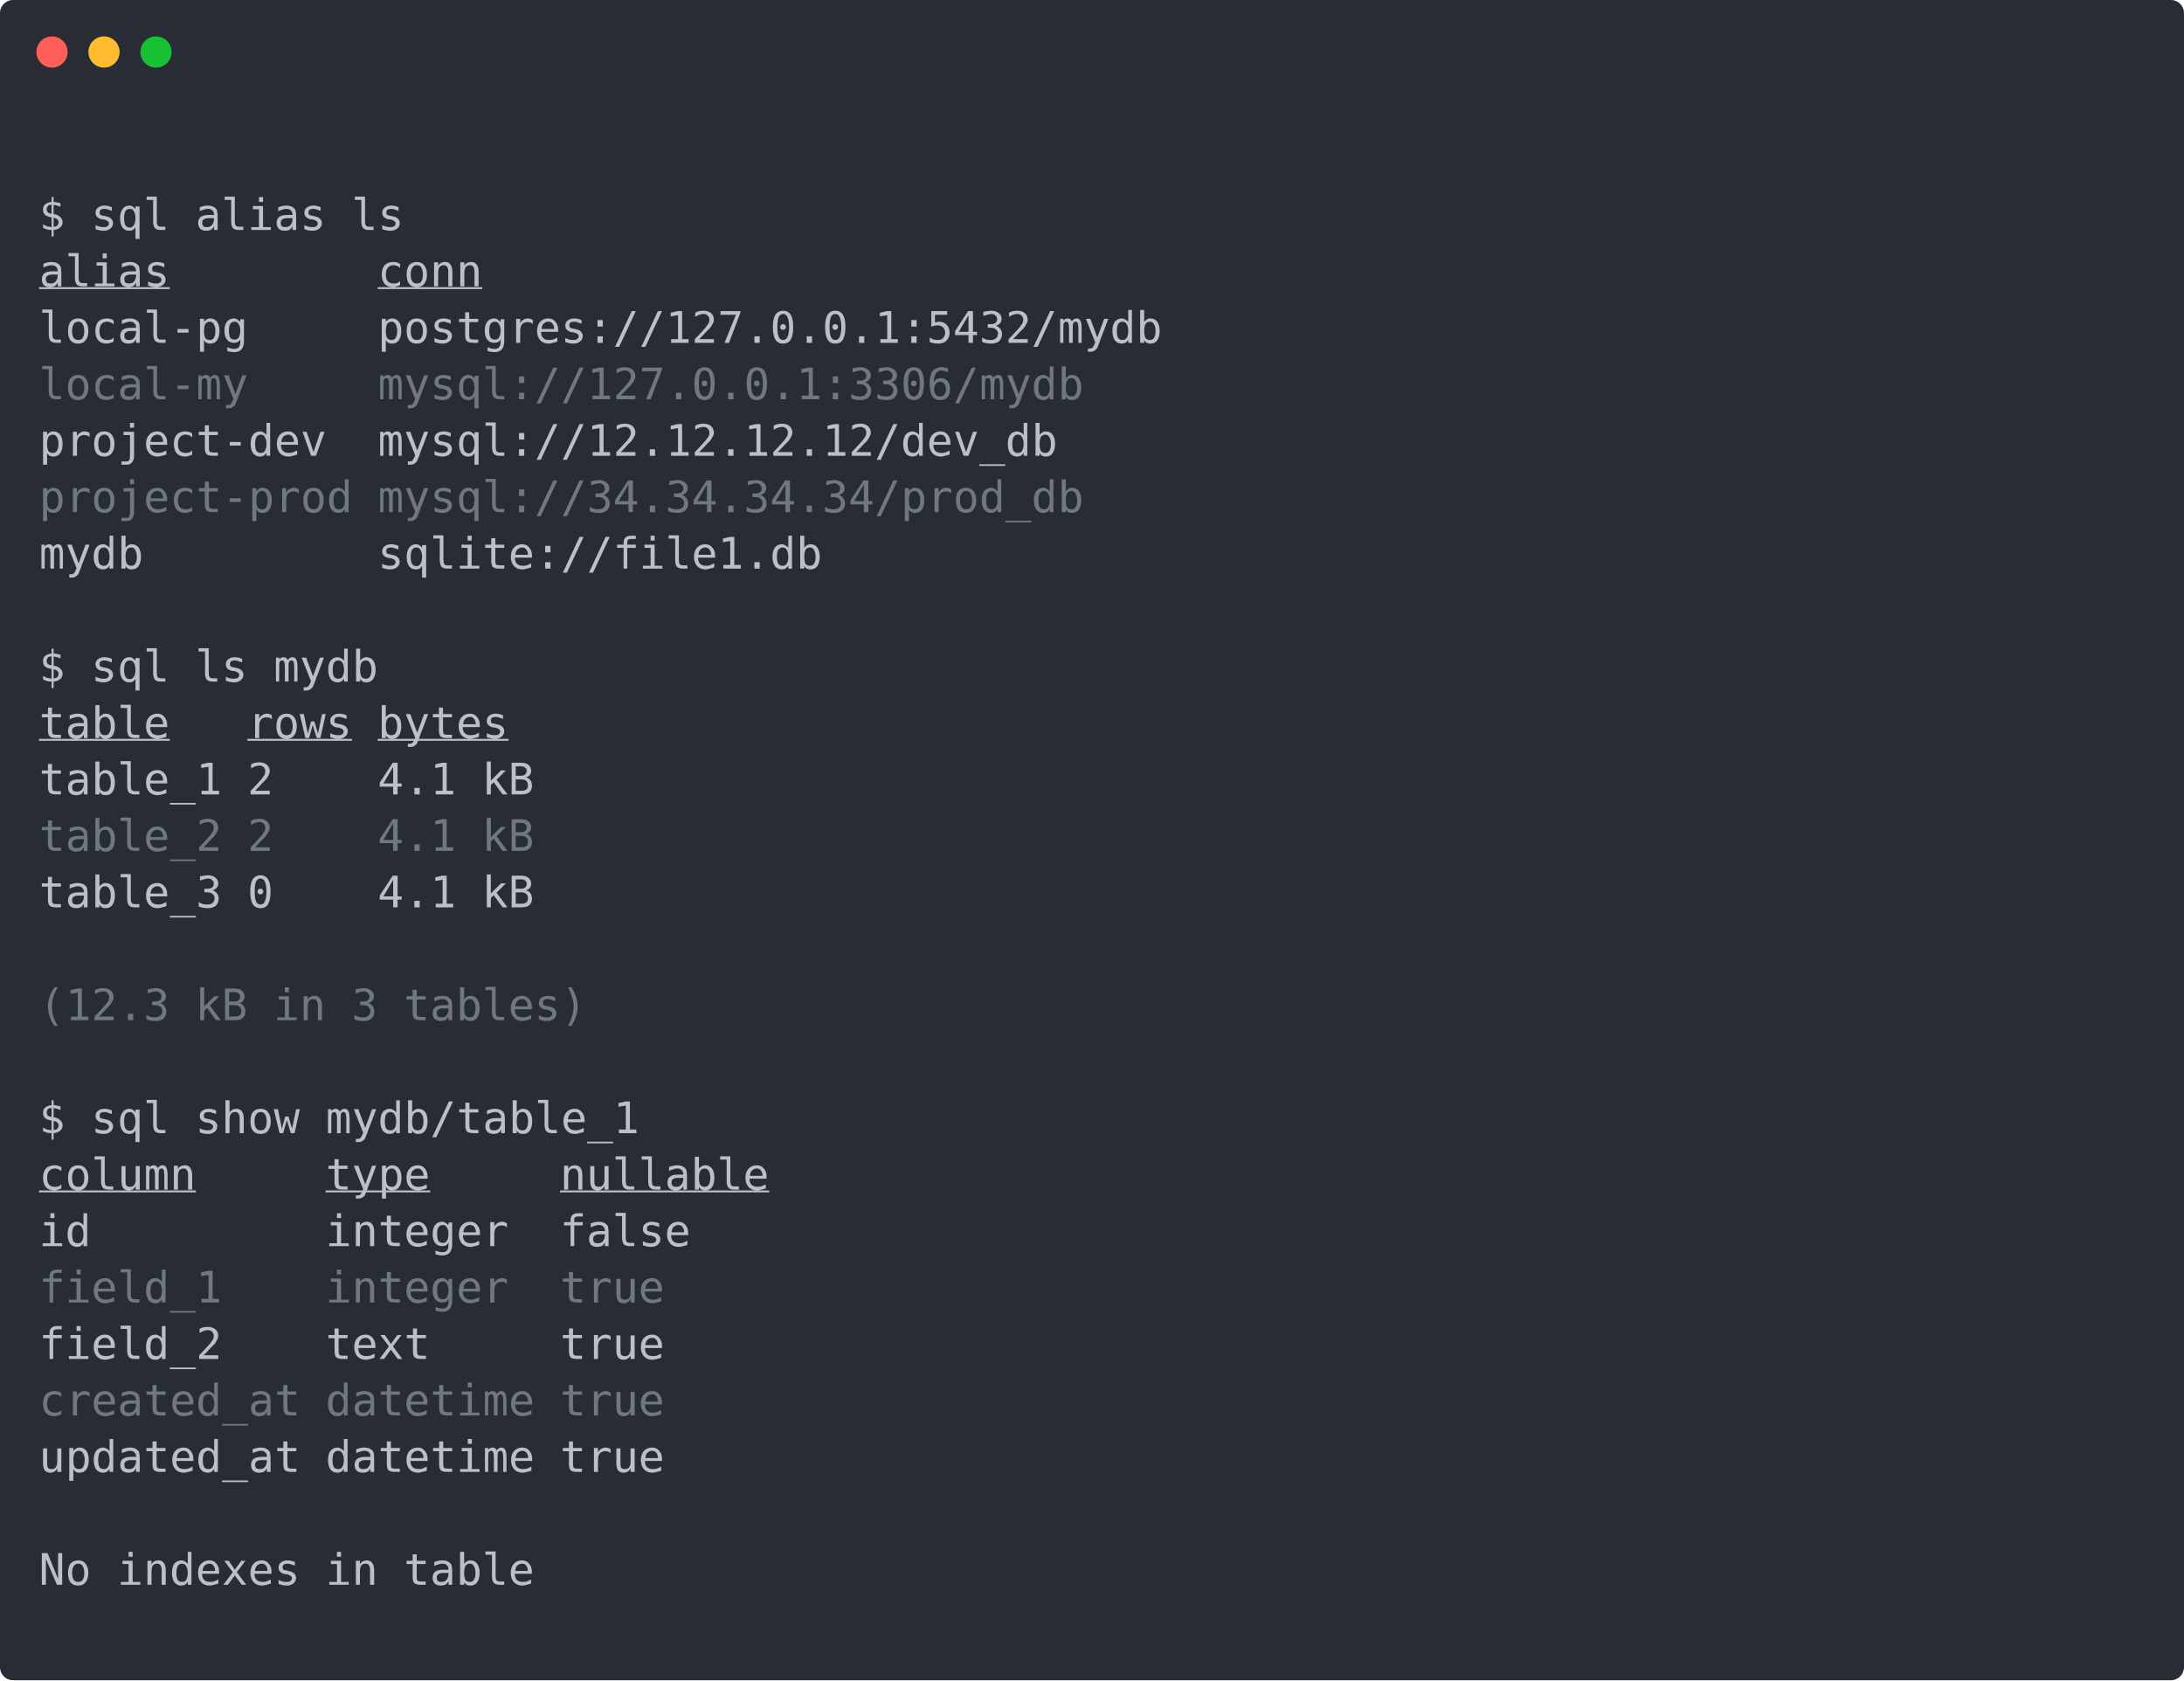
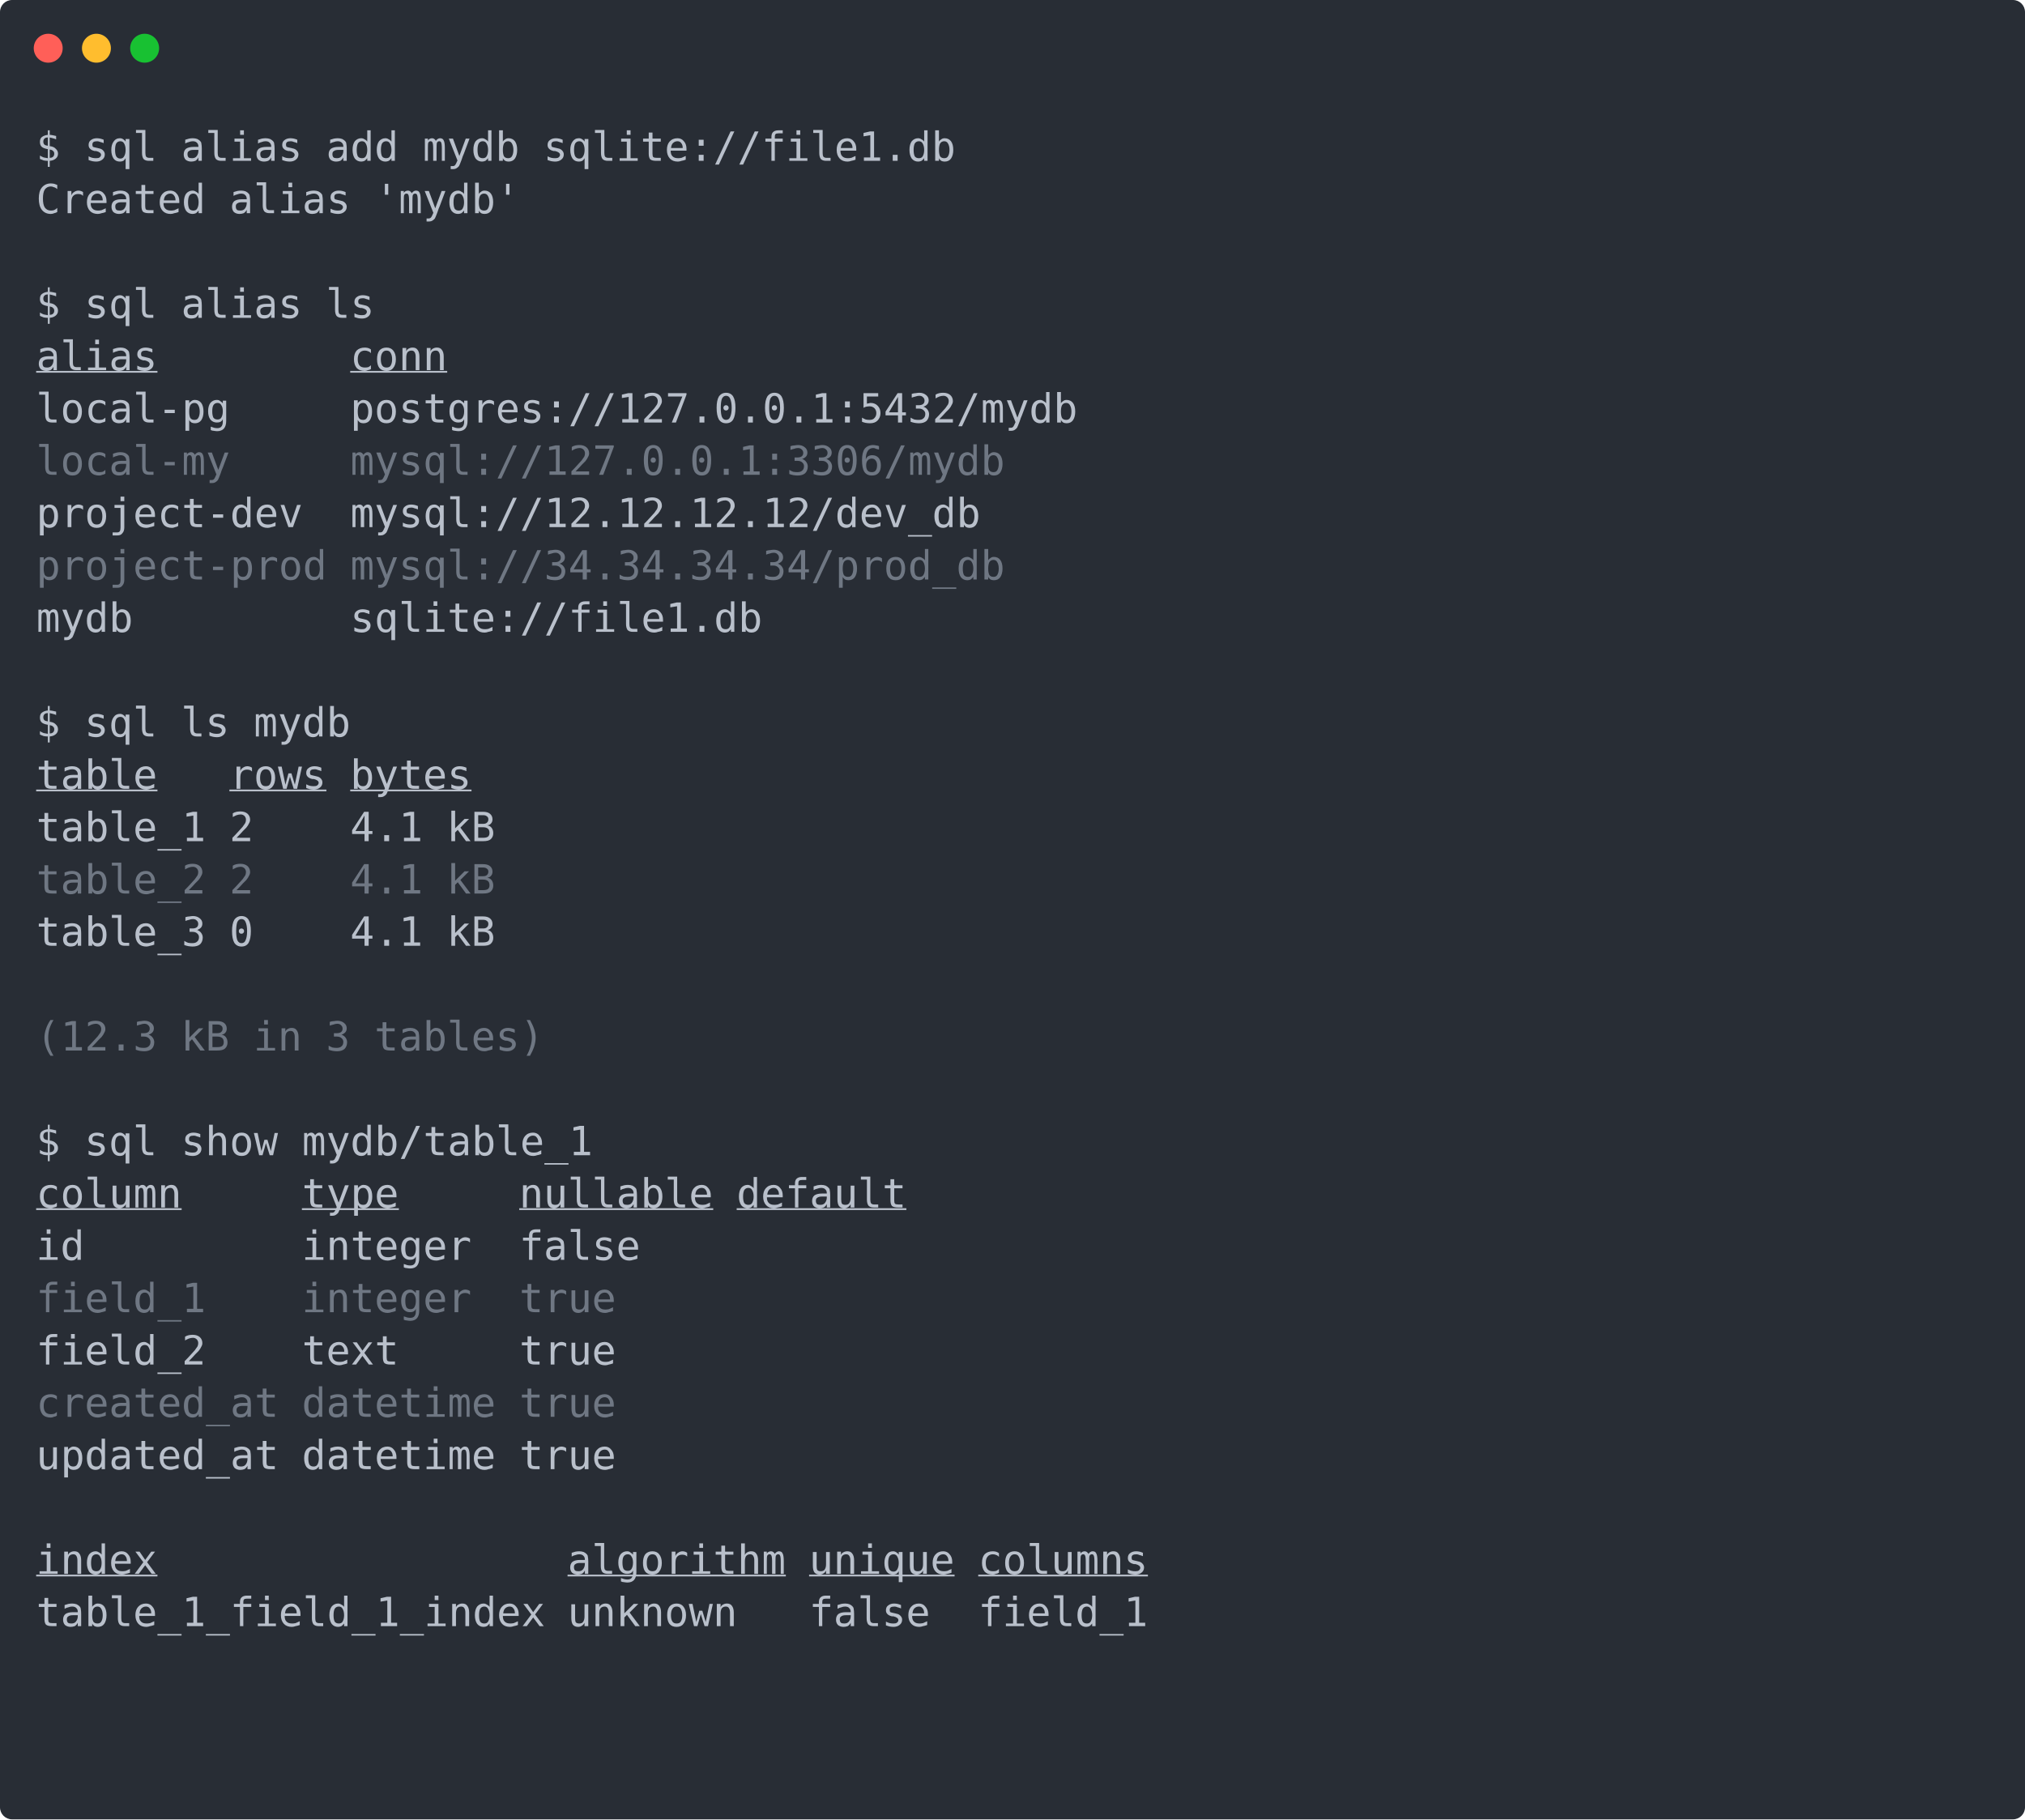
- <svg xmlns="http://www.w3.org/2000/svg" xmlns:xlink="http://www.w3.org/1999/xlink" width="840" height="646.17">
-   <rect width="840" height="646.17" rx="5" ry="5" class="a" />
+ <svg xmlns="http://www.w3.org/2000/svg" xmlns:xlink="http://www.w3.org/1999/xlink" width="840" height="754.72">
+   <rect width="840" height="754.72" rx="5" ry="5" class="a" />
  <svg y="0%" x="0%">
    <circle cx="20" cy="20" r="6" fill="#ff5f58" />
    <circle cx="40" cy="20" r="6" fill="#ffbd2e" />
    <circle cx="60" cy="20" r="6" fill="#18c132" />
  </svg>
-   <svg height="586.17" viewBox="0 0 80 58.617" width="800" x="15" y="50">
+   <svg height="694.72" viewBox="0 0 80 69.472" width="800" x="15" y="50">
    <style>.a{fill:#282d35}.g{fill:#b9c0cb}.g,.h,.i{white-space:pre}.h{fill:#b9c0cb;text-decoration:underline}.i{fill:#6f7783}</style>
    <g font-family="Monaco,Consolas,Menlo,'Bitstream Vera Sans Mono','Powerline Symbols',monospace" font-size="1.67">
      <defs>
        <symbol id="a">
-           <path fill="transparent" d="M0 0h80v28H0z" />
+           <path fill="transparent" d="M0 0h80v33H0z" />
        </symbol>
      </defs>
-       <path class="a" d="M0 0h80v58.617H0z" />
+       <path class="a" d="M0 0h80v69.472H0z" />
      <svg width="80">
        <svg>
          <use xlink:href="#a" />
-           <text y="3.841" class="g">$</text>
-           <text x="2.004" y="3.841" class="g">sql</text>
-           <text x="6.012" y="3.841" class="g">alias</text>
-           <text x="12.024" y="3.841" class="g">ls</text>
-           <text y="6.012" class="h">alias</text>
-           <text x="13.026" y="6.012" class="h">conn</text>
-           <text y="8.183" class="g">local-pg</text>
-           <text x="13.026" y="8.183" class="g">postgres://127.0.0.1:5432/mydb</text>
-           <text y="10.354" class="i">local-my</text>
-           <text x="13.026" y="10.354" class="i">mysql://127.0.0.1:3306/mydb</text>
-           <text y="12.525" class="g">project-dev</text>
-           <text x="13.026" y="12.525" class="g">mysql://12.12.12.12/dev_db</text>
-           <text y="14.696" class="i">project-prod</text>
-           <text x="13.026" y="14.696" class="i">mysql://34.34.34.34/prod_db</text>
-           <text y="16.867" class="g">mydb</text>
-           <text x="13.026" y="16.867" class="g">sqlite://file1.db</text>
-           <text y="21.209" class="g">$</text>
-           <text x="2.004" y="21.209" class="g">sql</text>
-           <text x="6.012" y="21.209" class="g">ls</text>
-           <text x="9.018" y="21.209" class="g">mydb</text>
-           <text y="23.38" class="h">table</text>
-           <text x="8.016" y="23.38" class="h">rows</text>
-           <text x="13.026" y="23.38" class="h">bytes</text>
-           <text y="25.551" class="g">table_1</text>
-           <text x="8.016" y="25.551" class="g">2</text>
-           <text x="13.026" y="25.551" class="g">4.1</text>
-           <text x="17.034" y="25.551" class="g">kB</text>
-           <text y="27.722" class="i">table_2</text>
-           <text x="8.016" y="27.722" class="i">2</text>
-           <text x="13.026" y="27.722" class="i">4.1</text>
-           <text x="17.034" y="27.722" class="i">kB</text>
-           <text y="29.893" class="g">table_3</text>
-           <text x="8.016" y="29.893" class="g">0</text>
+           <text y="1.67" class="g">$</text>
+           <text x="2.004" y="1.67" class="g">sql</text>
+           <text x="6.012" y="1.67" class="g">alias</text>
+           <text x="12.024" y="1.67" class="g">add</text>
+           <text x="16.032" y="1.67" class="g">mydb</text>
+           <text x="21.042" y="1.67" class="g">sqlite://file1.db</text>
+           <text y="3.841" class="g">Created</text>
+           <text x="8.016" y="3.841" class="g">alias</text>
+           <text x="14.028" y="3.841" class="g">'mydb'</text>
+           <text y="8.183" class="g">$</text>
+           <text x="2.004" y="8.183" class="g">sql</text>
+           <text x="6.012" y="8.183" class="g">alias</text>
+           <text x="12.024" y="8.183" class="g">ls</text>
+           <text y="10.354" class="h">alias</text>
+           <text x="13.026" y="10.354" class="h">conn</text>
+           <text y="12.525" class="g">local-pg</text>
+           <text x="13.026" y="12.525" class="g">postgres://127.0.0.1:5432/mydb</text>
+           <text y="14.696" class="i">local-my</text>
+           <text x="13.026" y="14.696" class="i">mysql://127.0.0.1:3306/mydb</text>
+           <text y="16.867" class="g">project-dev</text>
+           <text x="13.026" y="16.867" class="g">mysql://12.12.12.12/dev_db</text>
+           <text y="19.038" class="i">project-prod</text>
+           <text x="13.026" y="19.038" class="i">mysql://34.34.34.34/prod_db</text>
+           <text y="21.209" class="g">mydb</text>
+           <text x="13.026" y="21.209" class="g">sqlite://file1.db</text>
+           <text y="25.551" class="g">$</text>
+           <text x="2.004" y="25.551" class="g">sql</text>
+           <text x="6.012" y="25.551" class="g">ls</text>
+           <text x="9.018" y="25.551" class="g">mydb</text>
+           <text y="27.722" class="h">table</text>
+           <text x="8.016" y="27.722" class="h">rows</text>
+           <text x="13.026" y="27.722" class="h">bytes</text>
+           <text y="29.893" class="g">table_1</text>
+           <text x="8.016" y="29.893" class="g">2</text>
          <text x="13.026" y="29.893" class="g">4.1</text>
          <text x="17.034" y="29.893" class="g">kB</text>
-           <text y="34.235" class="i">(12.3</text>
-           <text x="6.012" y="34.235" class="i">kB</text>
-           <text x="9.018" y="34.235" class="i">in</text>
-           <text x="12.024" y="34.235" class="i">3</text>
-           <text x="14.028" y="34.235" class="i">tables)</text>
-           <text y="38.577" class="g">$</text>
-           <text x="2.004" y="38.577" class="g">sql</text>
-           <text x="6.012" y="38.577" class="g">show</text>
-           <text x="11.022" y="38.577" class="g">mydb/table_1</text>
-           <text y="40.748" class="h">column</text>
-           <text x="11.022" y="40.748" class="h">type</text>
-           <text x="20.04" y="40.748" class="h">nullable</text>
-           <text y="42.919" class="g">id</text>
-           <text x="11.022" y="42.919" class="g">integer</text>
-           <text x="20.04" y="42.919" class="g">false</text>
-           <text y="45.09" class="i">field_1</text>
-           <text x="11.022" y="45.09" class="i">integer</text>
-           <text x="20.04" y="45.09" class="i">true</text>
-           <text y="47.261" class="g">field_2</text>
-           <text x="11.022" y="47.261" class="g">text</text>
-           <text x="20.04" y="47.261" class="g">true</text>
-           <text y="49.432" class="i">created_at</text>
-           <text x="11.022" y="49.432" class="i">datetime</text>
+           <text y="32.064" class="i">table_2</text>
+           <text x="8.016" y="32.064" class="i">2</text>
+           <text x="13.026" y="32.064" class="i">4.1</text>
+           <text x="17.034" y="32.064" class="i">kB</text>
+           <text y="34.235" class="g">table_3</text>
+           <text x="8.016" y="34.235" class="g">0</text>
+           <text x="13.026" y="34.235" class="g">4.1</text>
+           <text x="17.034" y="34.235" class="g">kB</text>
+           <text y="38.577" class="i">(12.3</text>
+           <text x="6.012" y="38.577" class="i">kB</text>
+           <text x="9.018" y="38.577" class="i">in</text>
+           <text x="12.024" y="38.577" class="i">3</text>
+           <text x="14.028" y="38.577" class="i">tables)</text>
+           <text y="42.919" class="g">$</text>
+           <text x="2.004" y="42.919" class="g">sql</text>
+           <text x="6.012" y="42.919" class="g">show</text>
+           <text x="11.022" y="42.919" class="g">mydb/table_1</text>
+           <text y="45.09" class="h">column</text>
+           <text x="11.022" y="45.09" class="h">type</text>
+           <text x="20.04" y="45.09" class="h">nullable</text>
+           <text x="29.058" y="45.09" class="h">default</text>
+           <text y="47.261" class="g">id</text>
+           <text x="11.022" y="47.261" class="g">integer</text>
+           <text x="20.04" y="47.261" class="g">false</text>
+           <text y="49.432" class="i">field_1</text>
+           <text x="11.022" y="49.432" class="i">integer</text>
          <text x="20.04" y="49.432" class="i">true</text>
-           <text y="51.603" class="g">updated_at</text>
-           <text x="11.022" y="51.603" class="g">datetime</text>
+           <text y="51.603" class="g">field_2</text>
+           <text x="11.022" y="51.603" class="g">text</text>
          <text x="20.04" y="51.603" class="g">true</text>
-           <text y="55.945" class="g">No</text>
-           <text x="3.006" y="55.945" class="g">indexes</text>
-           <text x="11.022" y="55.945" class="g">in</text>
-           <text x="14.028" y="55.945" class="g">table</text>
+           <text y="53.774" class="i">created_at</text>
+           <text x="11.022" y="53.774" class="i">datetime</text>
+           <text x="20.04" y="53.774" class="i">true</text>
+           <text y="55.945" class="g">updated_at</text>
+           <text x="11.022" y="55.945" class="g">datetime</text>
+           <text x="20.04" y="55.945" class="g">true</text>
+           <text y="60.287" class="h">index</text>
+           <text x="22.044" y="60.287" class="h">algorithm</text>
+           <text x="32.064" y="60.287" class="h">unique</text>
+           <text x="39.078" y="60.287" class="h">columns</text>
+           <text y="62.458" class="g">table_1_field_1_index</text>
+           <text x="22.044" y="62.458" class="g">unknown</text>
+           <text x="32.064" y="62.458" class="g">false</text>
+           <text x="39.078" y="62.458" class="g">field_1</text>
        </svg>
      </svg>
    </g>
  </svg>
</svg>
